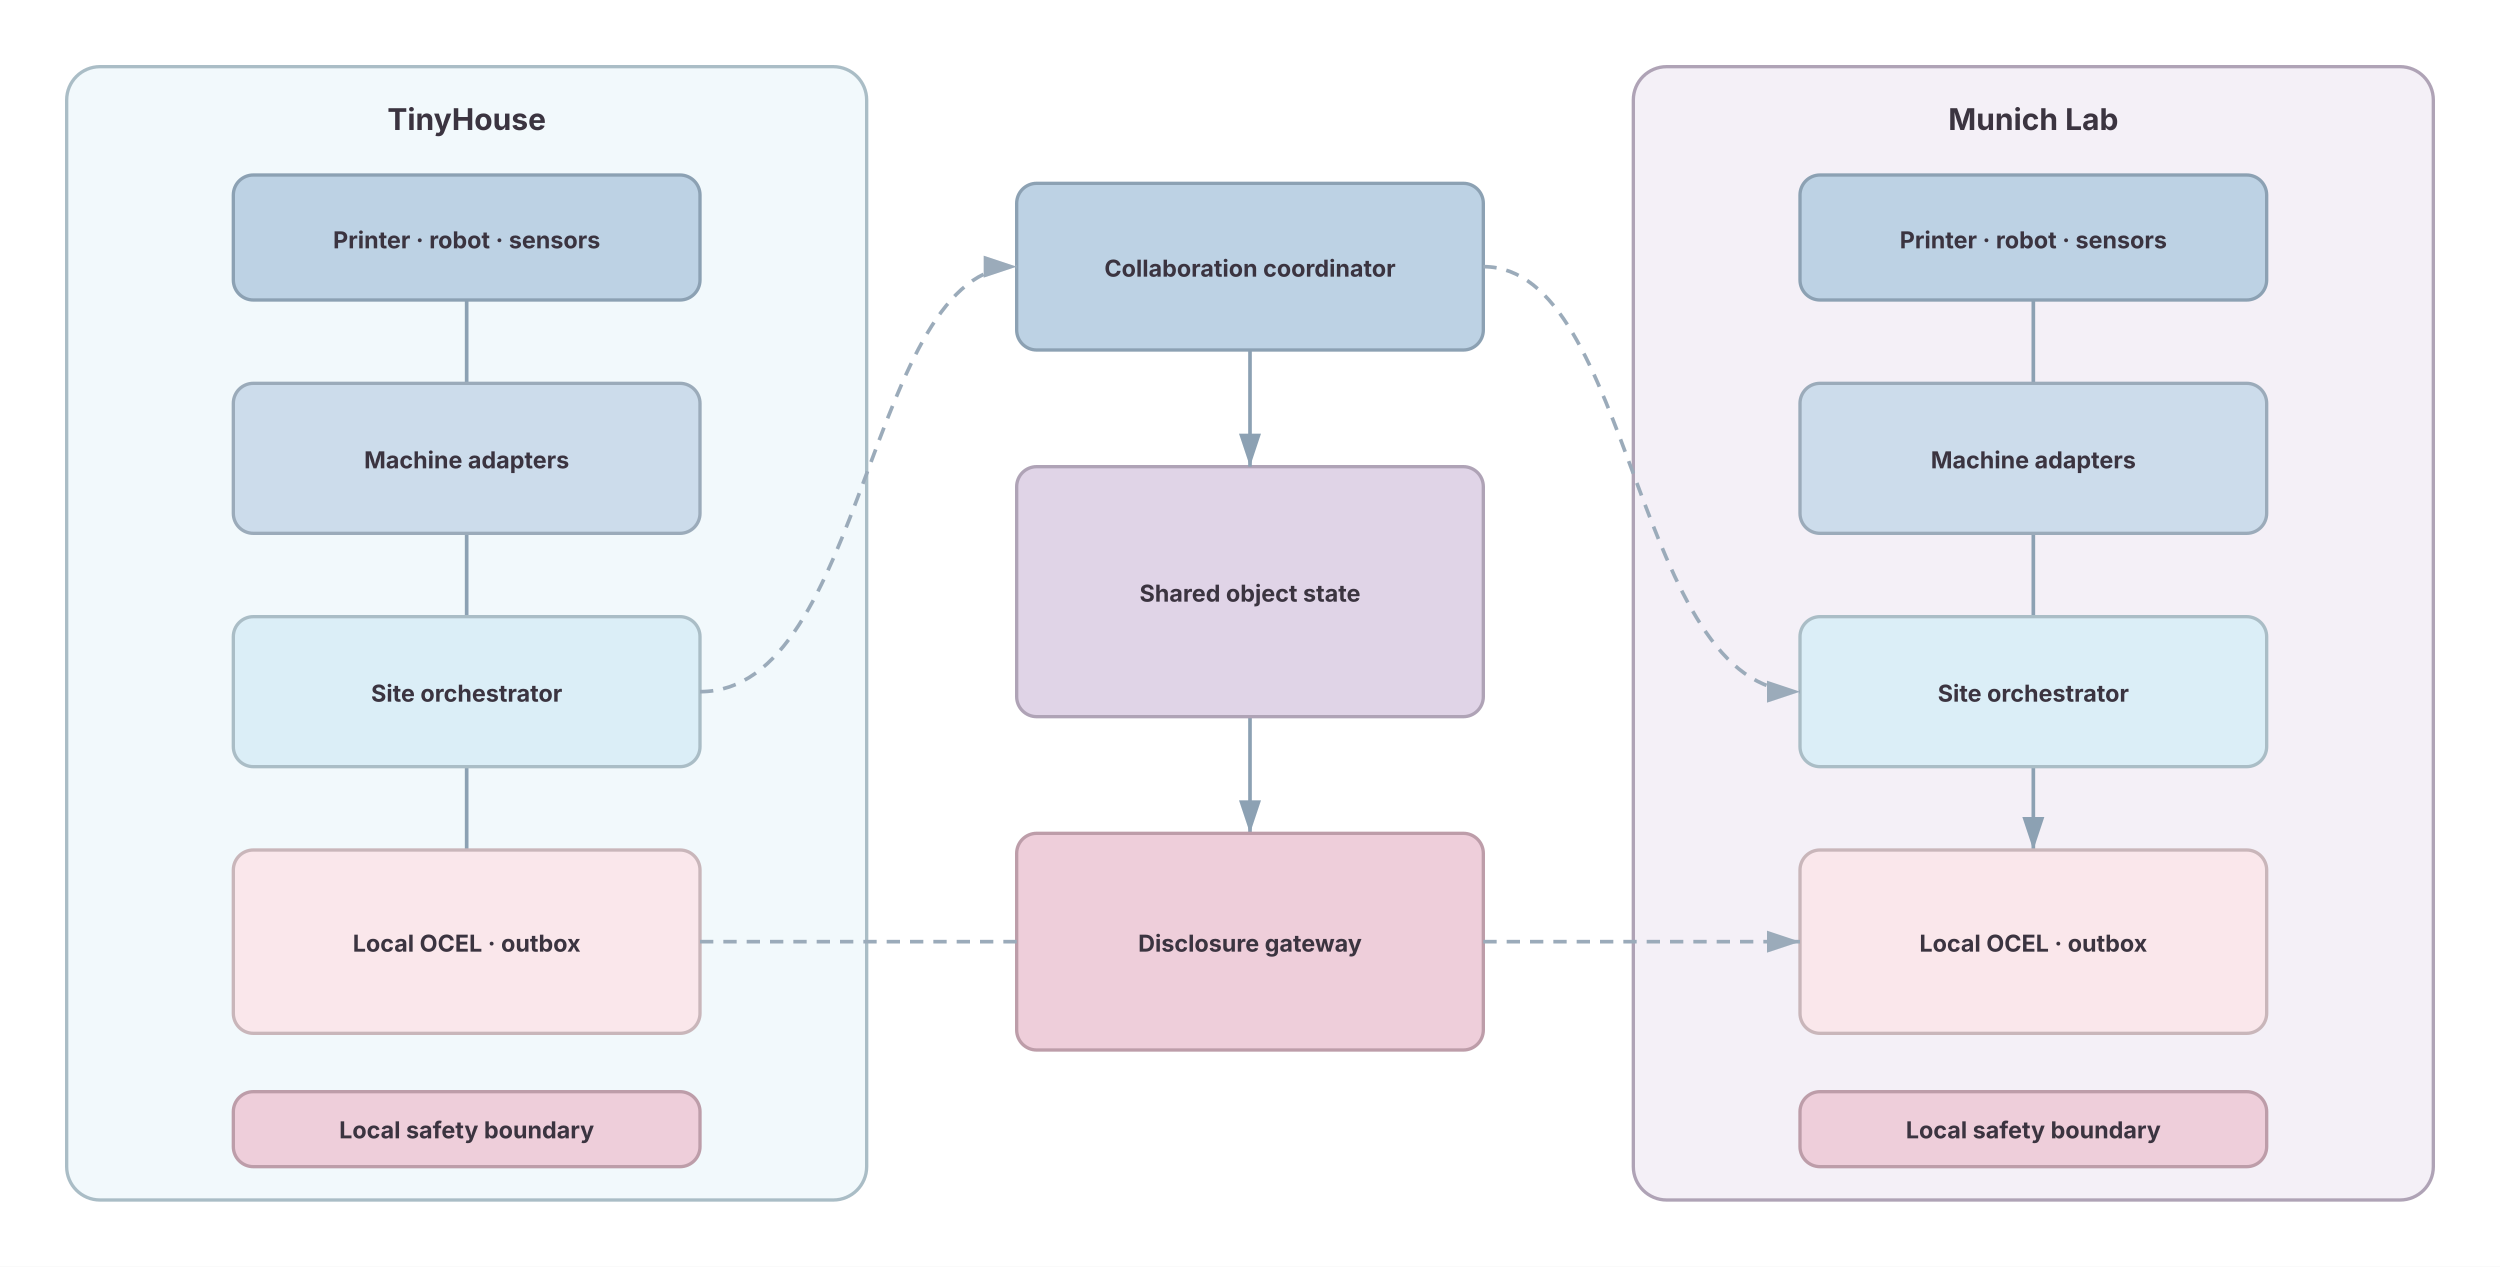
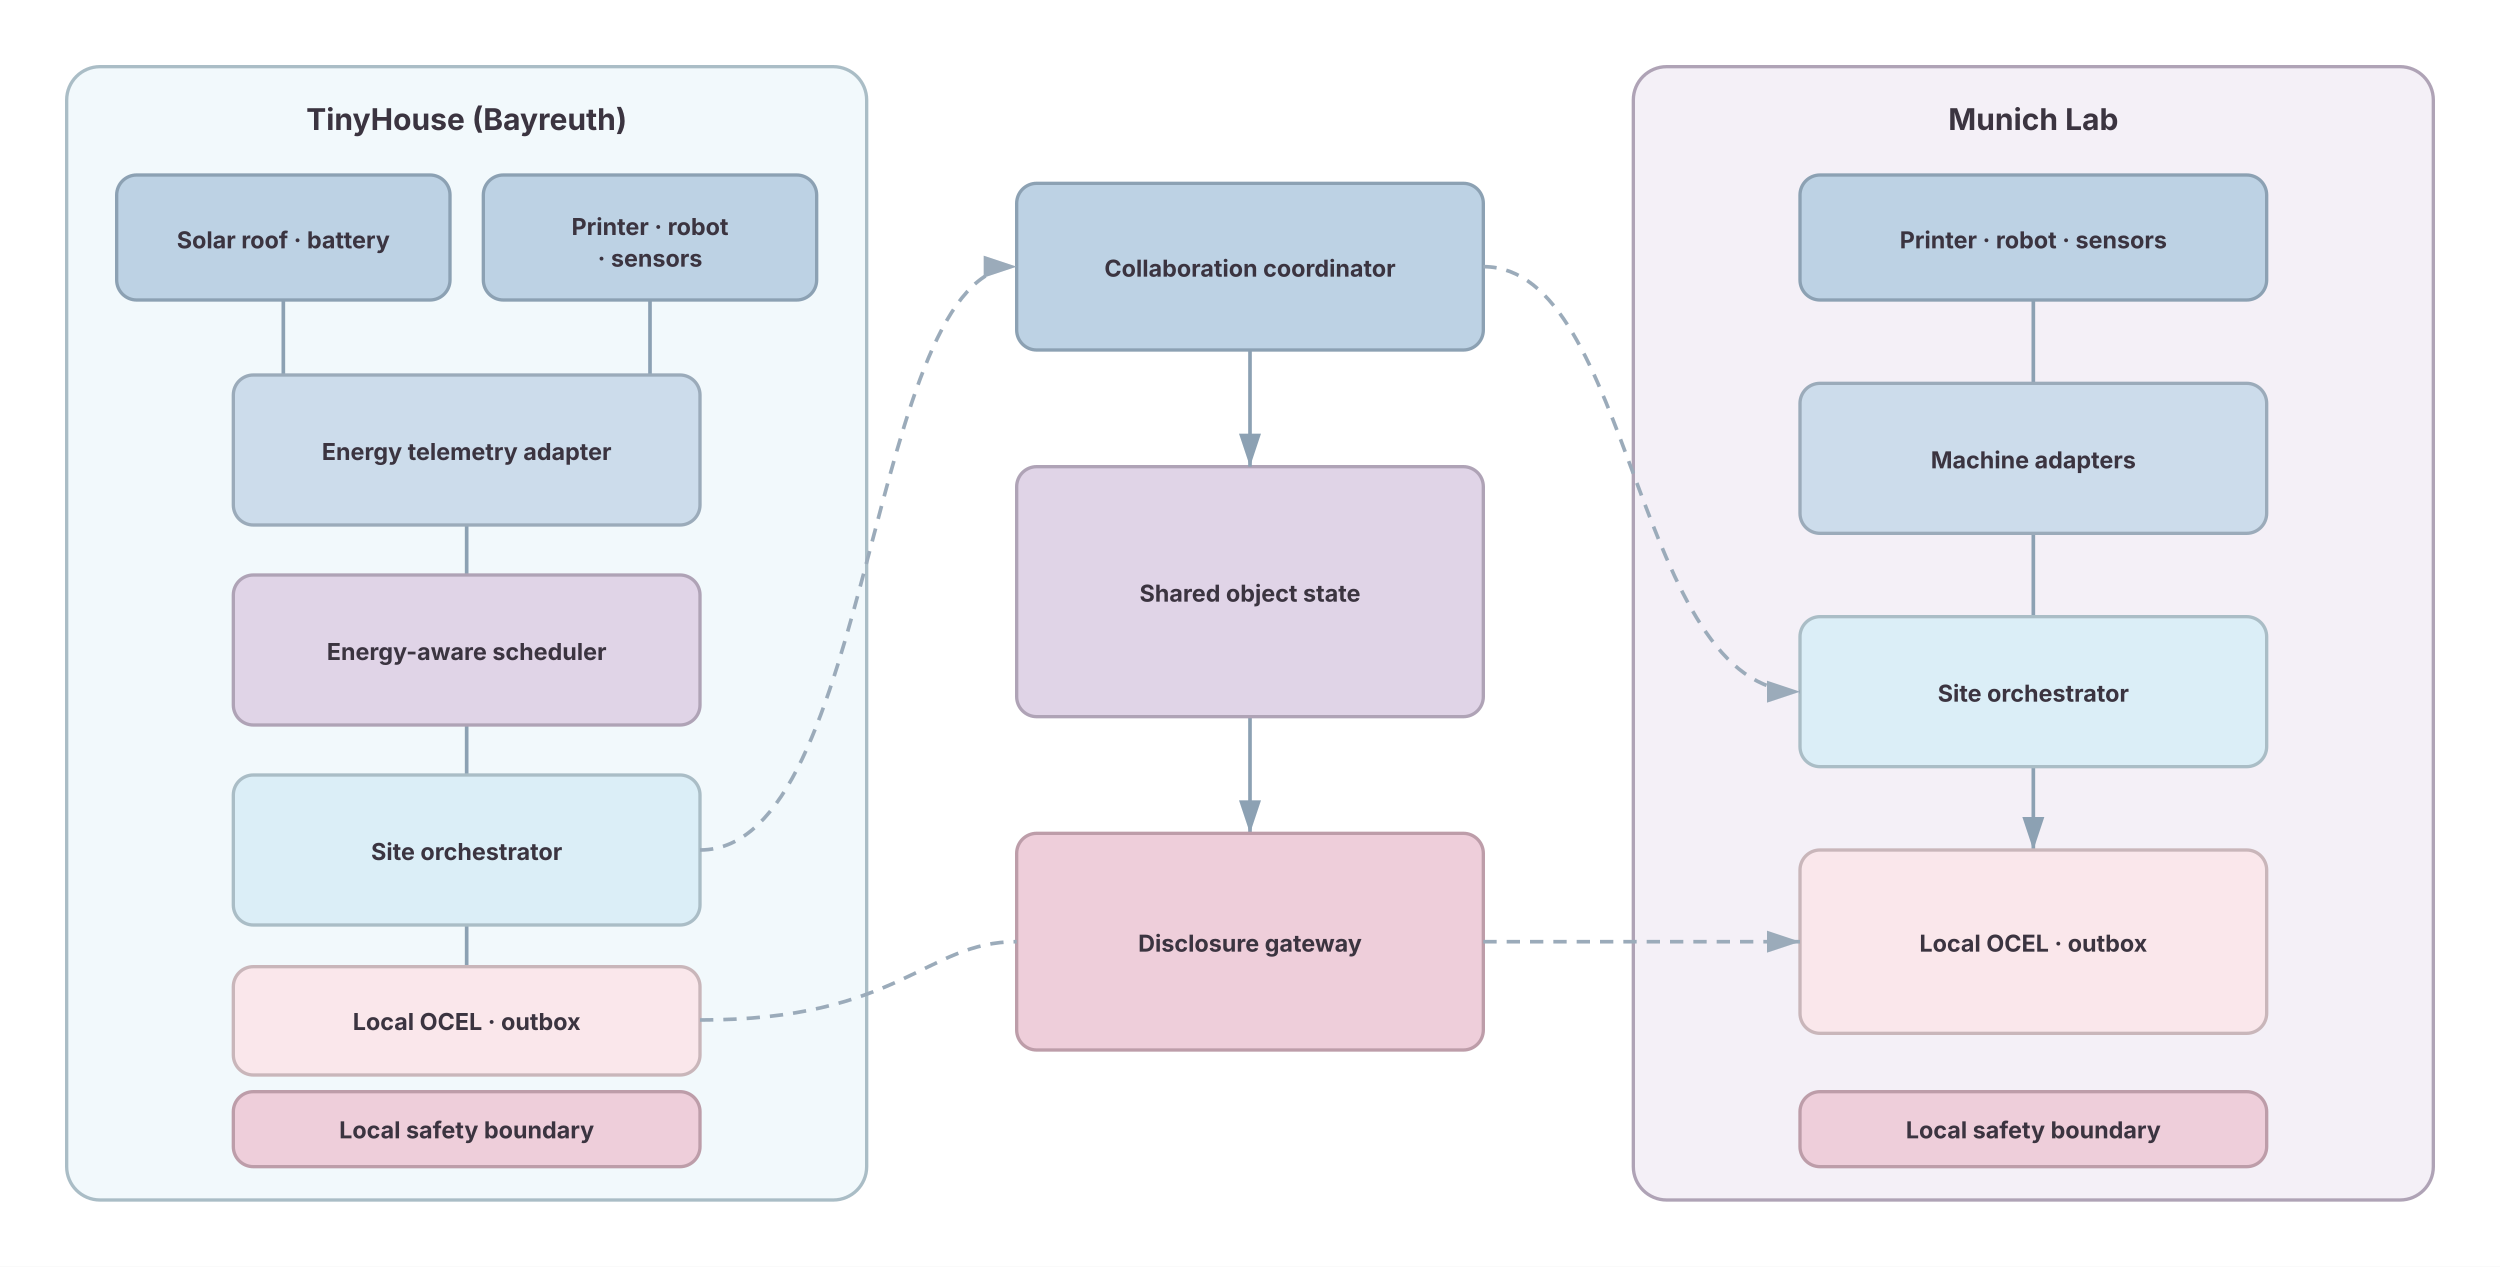
- <svg xmlns="http://www.w3.org/2000/svg" width="1500" height="760" viewBox="0 0 1500 760" role="img" aria-label="Federated orchestration architecture for TinyHouse and Munich">
+ <svg xmlns="http://www.w3.org/2000/svg" width="1500" height="760" viewBox="0 0 1500 760" role="img" aria-label="Federated energy-aware orchestration architecture for TinyHouse Bayreuth and Munich">
  <defs>
    <style>
      text{font-family:Inter,Arial,sans-serif;fill:#3B3440}.site{font-size:18px;font-weight:750}.label{font-size:14px;font-weight:700}.box{stroke-width:2;rx:12}.flow{fill:none;stroke:#8CA1B3;stroke-width:2.2;marker-end:url(#arrow)}.share{fill:none;stroke:#9BABBA;stroke-width:2.2;stroke-dasharray:8 6;marker-end:url(#mist-arrow)}
    </style>
    <marker id="arrow" markerWidth="10" markerHeight="10" refX="9" refY="3" orient="auto">
      <path d="M0 0L9 3L0 6Z" fill="#8CA1B3" />
    </marker>
    <marker id="mist-arrow" markerWidth="10" markerHeight="10" refX="9" refY="3" orient="auto">
      <path d="M0 0L9 3L0 6Z" fill="#9BABBA" />
    </marker>
  </defs>
  <rect width="1500" height="760" fill="#FFFFFF" />
  <rect x="40" y="40" width="480" height="680" rx="20" fill="#DBEEF7" fill-opacity=".35" stroke="#AABDC6" stroke-width="2" />
-   <text x="280" y="78" text-anchor="middle" class="site">TinyHouse</text>
+   <text x="280" y="78" text-anchor="middle" class="site">TinyHouse (Bayreuth)</text>
  <rect x="980" y="40" width="480" height="680" rx="20" fill="#E0D4E7" fill-opacity=".35" stroke="#AFA3B6" stroke-width="2" />
  <text x="1220" y="78" text-anchor="middle" class="site">Munich Lab</text>
-   <path d="M280 180V230M280 320V370M280 460V510M1220 180V230M1220 320V370M1220 460V510" class="flow" />
+   <path d="M170 180V225M390 180V225M280 315V345M280 435V465M280 555V580M1220 180V230M1220 320V370M1220 460V510" class="flow" />
  <path d="M750 430V500" class="flow" />
-   <rect x="140" y="105" width="280" height="75" fill="#BDD2E4" stroke="#8CA1B3" class="box" />
-   <text x="280" y="149" text-anchor="middle" class="label">Printer · robot · sensors</text>
-   <rect x="140" y="230" width="280" height="90" fill="#CCDCEB" stroke="#9BABBA" class="box" />
-   <text x="280" y="281" text-anchor="middle" class="label">Machine adapters</text>
-   <rect x="140" y="370" width="280" height="90" fill="#DBEEF7" stroke="#AABDC6" class="box" />
-   <text x="280" y="421" text-anchor="middle" class="label">Site orchestrator</text>
-   <rect x="140" y="510" width="280" height="110" fill="#FAE7EB" stroke="#C9B6BA" class="box" />
-   <text x="280" y="571" text-anchor="middle" class="label">Local OCEL · outbox</text>
+   <rect x="70" y="105" width="200" height="75" fill="#BDD2E4" stroke="#8CA1B3" class="box" />
+   <text x="170" y="149" text-anchor="middle" class="label">Solar roof · battery</text>
+   <rect x="290" y="105" width="200" height="75" fill="#BDD2E4" stroke="#8CA1B3" class="box" />
+   <text x="390" y="141" text-anchor="middle" class="label">Printer · robot</text>
+   <text x="390" y="160" text-anchor="middle" class="label">· sensors</text>
+   <rect x="140" y="225" width="280" height="90" fill="#CCDCEB" stroke="#9BABBA" class="box" />
+   <text x="280" y="276" text-anchor="middle" class="label">Energy telemetry adapter</text>
+   <rect x="140" y="345" width="280" height="90" fill="#E0D4E7" stroke="#AFA3B6" class="box" />
+   <text x="280" y="396" text-anchor="middle" class="label">Energy-aware scheduler</text>
+   <rect x="140" y="465" width="280" height="90" fill="#DBEEF7" stroke="#AABDC6" class="box" />
+   <text x="280" y="516" text-anchor="middle" class="label">Site orchestrator</text>
+   <rect x="140" y="580" width="280" height="65" fill="#FAE7EB" stroke="#C9B6BA" class="box" />
+   <text x="280" y="618" text-anchor="middle" class="label">Local OCEL · outbox</text>
  <rect x="140" y="655" width="280" height="45" fill="#EECEDA" stroke="#BD9DA9" class="box" />
  <text x="280" y="683" text-anchor="middle" class="label">Local safety boundary</text>
  <rect x="1080" y="105" width="280" height="75" fill="#BDD2E4" stroke="#8CA1B3" class="box" />
  <text x="1220" y="149" text-anchor="middle" class="label">Printer · robot · sensors</text>
  <rect x="1080" y="230" width="280" height="90" fill="#CCDCEB" stroke="#9BABBA" class="box" />
  <text x="1220" y="281" text-anchor="middle" class="label">Machine adapters</text>
  <rect x="1080" y="370" width="280" height="90" fill="#DBEEF7" stroke="#AABDC6" class="box" />
  <text x="1220" y="421" text-anchor="middle" class="label">Site orchestrator</text>
  <rect x="1080" y="510" width="280" height="110" fill="#FAE7EB" stroke="#C9B6BA" class="box" />
  <text x="1220" y="571" text-anchor="middle" class="label">Local OCEL · outbox</text>
  <rect x="1080" y="655" width="280" height="45" fill="#EECEDA" stroke="#BD9DA9" class="box" />
  <text x="1220" y="683" text-anchor="middle" class="label">Local safety boundary</text>
  <rect x="610" y="110" width="280" height="100" fill="#BDD2E4" stroke="#8CA1B3" class="box" />
  <text x="750" y="166" text-anchor="middle" class="label">Collaboration coordinator</text>
  <rect x="610" y="280" width="280" height="150" fill="#E0D4E7" stroke="#AFA3B6" class="box" />
  <text x="750" y="361" text-anchor="middle" class="label">Shared object state</text>
  <rect x="610" y="500" width="280" height="130" fill="#EECEDA" stroke="#BD9DA9" class="box" />
  <text x="750" y="571" text-anchor="middle" class="label">Disclosure gateway</text>
-   <path d="M420 415C520 415 520 160 610 160" class="share" />
+   <path d="M420 510C525 510 520 160 610 160" class="share" />
  <path d="M890 160C980 160 980 415 1080 415" class="share" />
-   <path d="M420 565H610M890 565H1080" class="share" />
+   <path d="M420 612C540 612 555 565 610 565M890 565H1080" class="share" />
  <path d="M750 210V280" class="flow" />
</svg>
